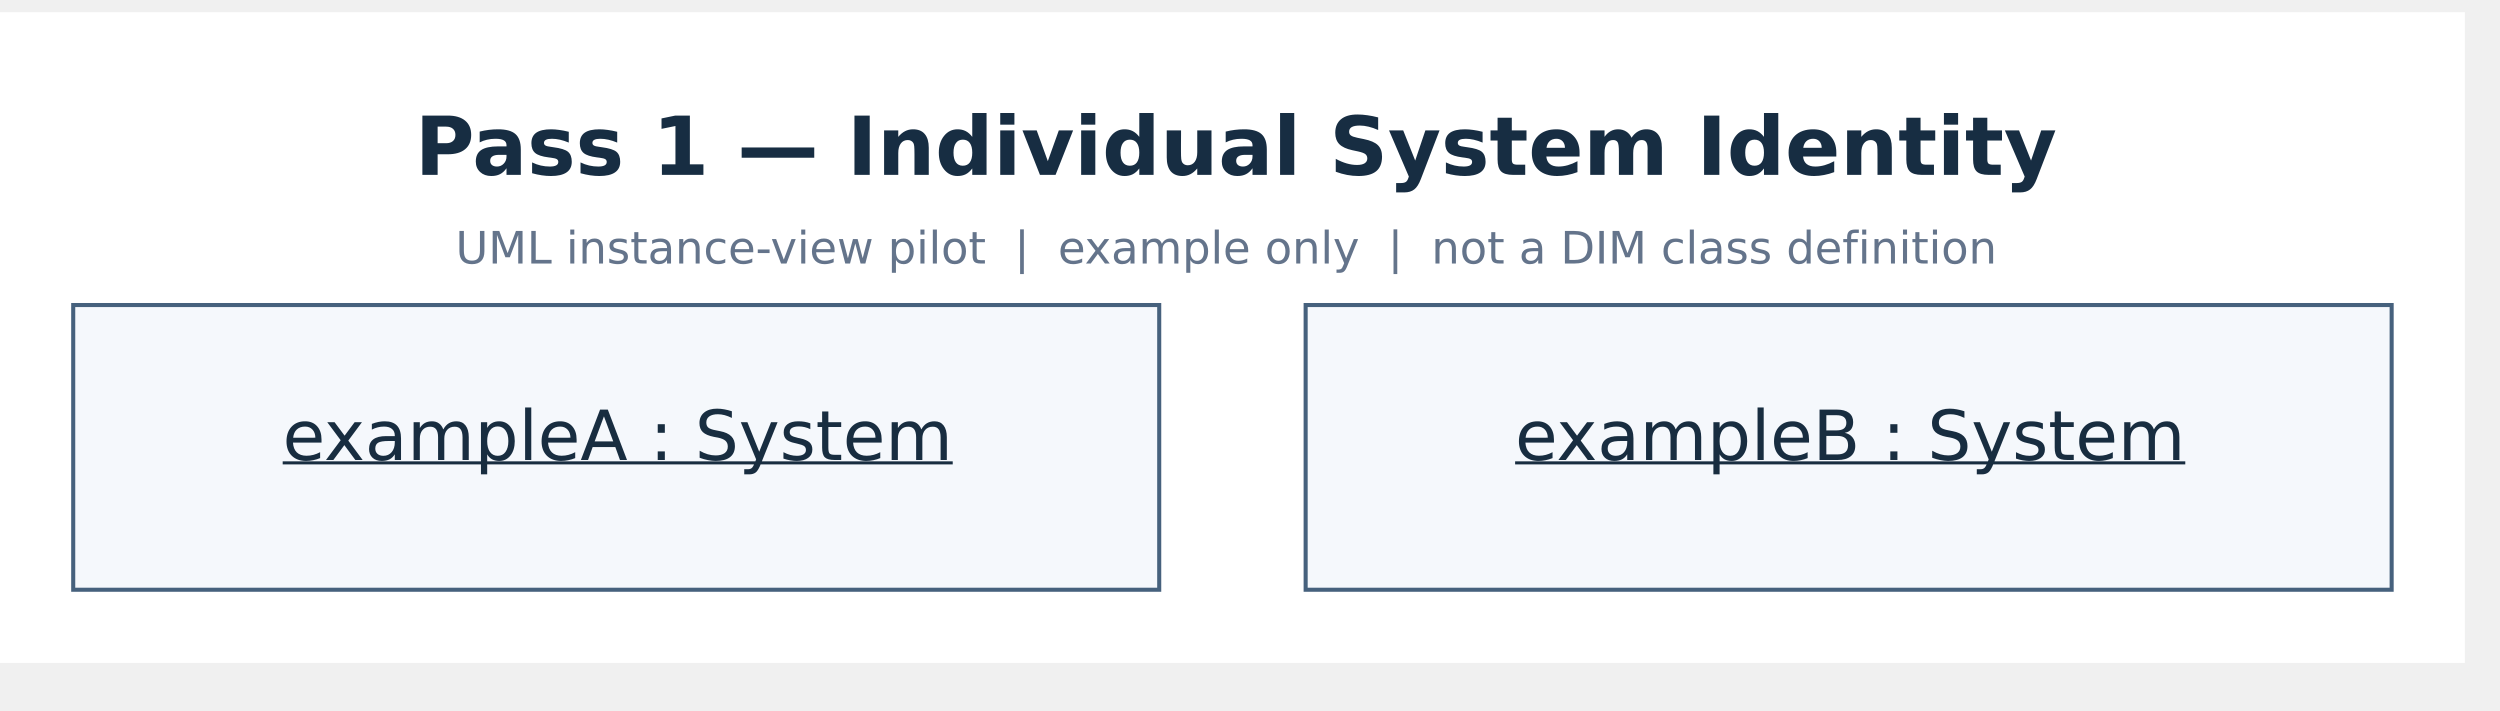
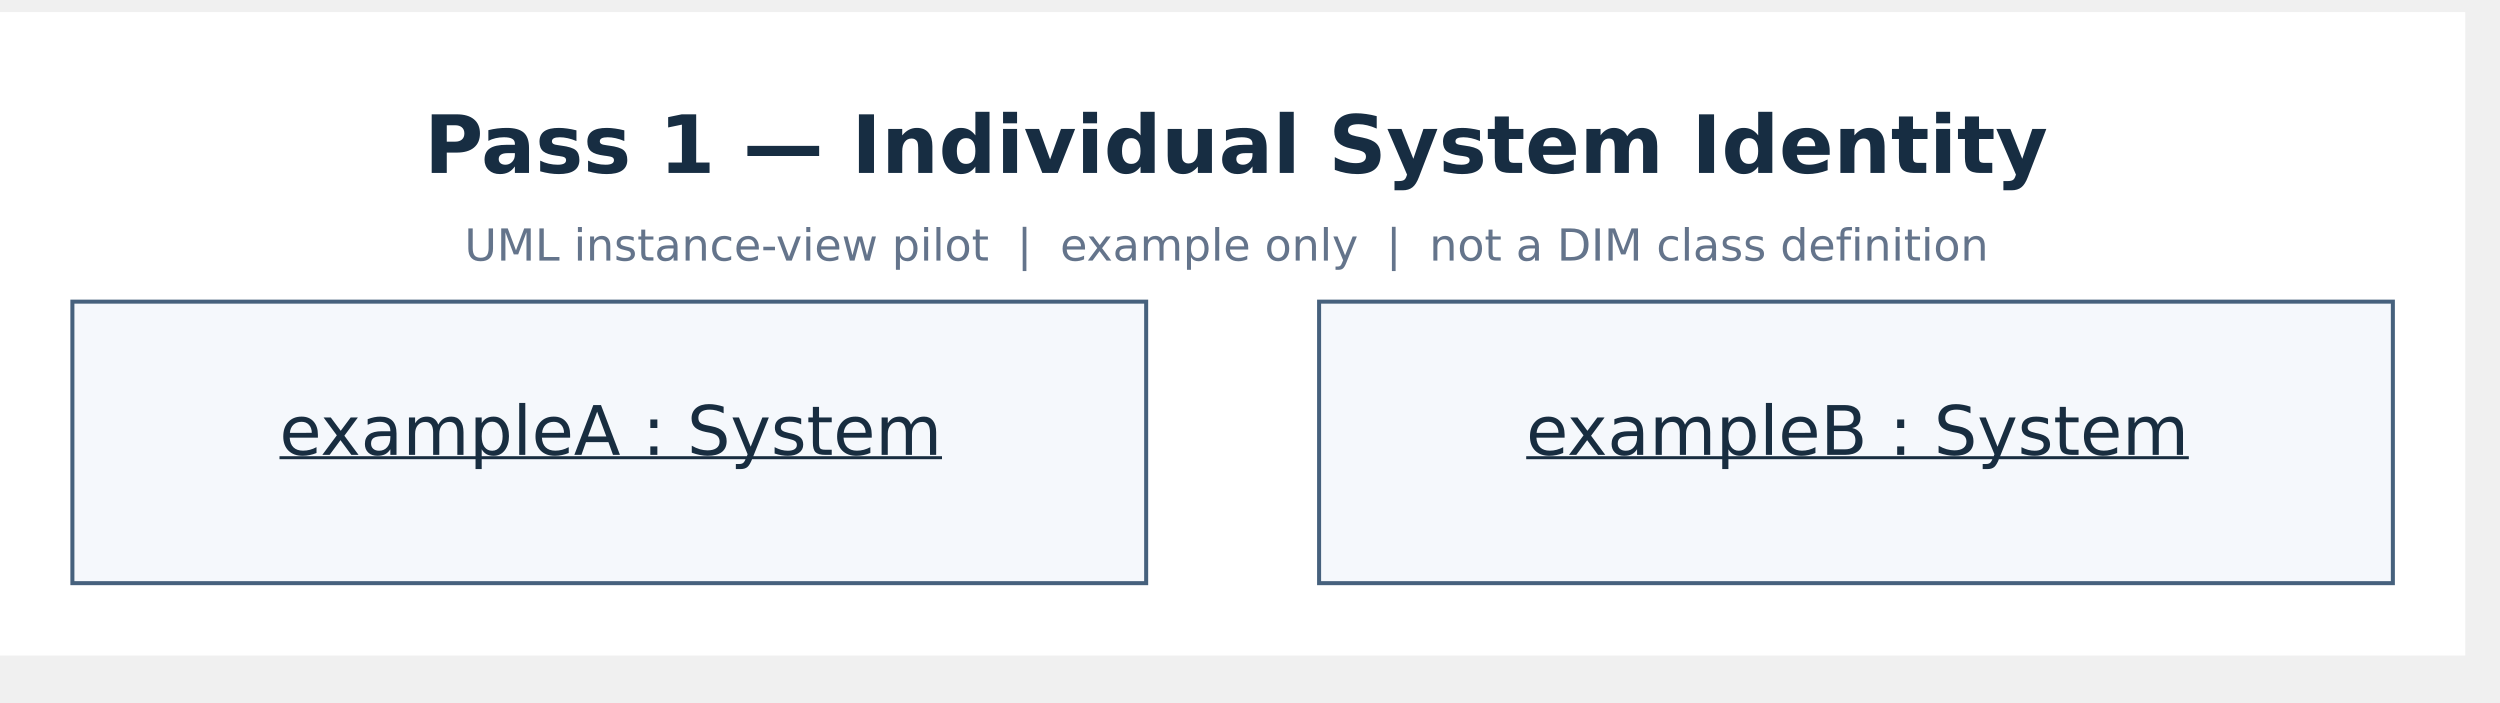
- <svg xmlns="http://www.w3.org/2000/svg" width="623pt" height="177pt" viewBox="8.64 8.64 614.64 168.64">
+ <svg xmlns="http://www.w3.org/2000/svg" width="630pt" height="177pt" viewBox="8.64 8.64 621.64 168.64">
  <g id="graph0" class="graph" transform="scale(1 1) rotate(0) translate(26.64 150.64)">
-     <polygon fill="white" stroke="transparent" points="-18,18 -18,-142 588,-142 588,18 -18,18" />
-     <text text-anchor="start" x="84" y="-102" font-family="DejaVu Sans" font-weight="bold" font-size="20.00" fill="#172d42">Pass 1 — Individual System Identity</text>
-     <text text-anchor="start" x="94" y="-80.2" font-family="DejaVu Sans" font-size="11.00" fill="#64748b">UML instance-view pilot  |  example only  |  not a DIM class definition</text>
+     <polygon fill="white" stroke="transparent" points="-18,18 -18,-142 595,-142 595,18 -18,18" />
+     <text text-anchor="start" x="87.5" y="-102" font-family="DejaVu Sans" font-weight="bold" font-size="20.00" fill="#172d42">Pass 1 — Individual System Identity</text>
+     <text text-anchor="start" x="97.5" y="-80.2" font-family="DejaVu Sans" font-size="11.00" fill="#64748b">UML instance-view pilot  |  example only  |  not a DIM class definition</text>
    <g id="node1" class="node">
      <polygon fill="#f5f8fc" stroke="transparent" points="0,0 0,-70 267,-70 267,0 0,0" />
      <text text-anchor="start" x="51.5" y="-31.9" font-family="DejaVu Sans" text-decoration="underline" font-size="17.00" fill="#182d40">exampleA : System</text>
      <polygon fill="none" stroke="#46617d" points="0,0 0,-70 267,-70 267,0 0,0" />
    </g>
    <g id="node2" class="node">
-       <polygon fill="#f5f8fc" stroke="transparent" points="303,0 303,-70 570,-70 570,0 303,0" />
-       <text text-anchor="start" x="354.5" y="-31.9" font-family="DejaVu Sans" text-decoration="underline" font-size="17.00" fill="#182d40">exampleB : System</text>
-       <polygon fill="none" stroke="#46617d" points="303,0 303,-70 570,-70 570,0 303,0" />
+       <polygon fill="#f5f8fc" stroke="transparent" points="310,0 310,-70 577,-70 577,0 310,0" />
+       <text text-anchor="start" x="361.5" y="-31.9" font-family="DejaVu Sans" text-decoration="underline" font-size="17.00" fill="#182d40">exampleB : System</text>
+       <polygon fill="none" stroke="#46617d" points="310,0 310,-70 577,-70 577,0 310,0" />
    </g>
  </g>
</svg>
